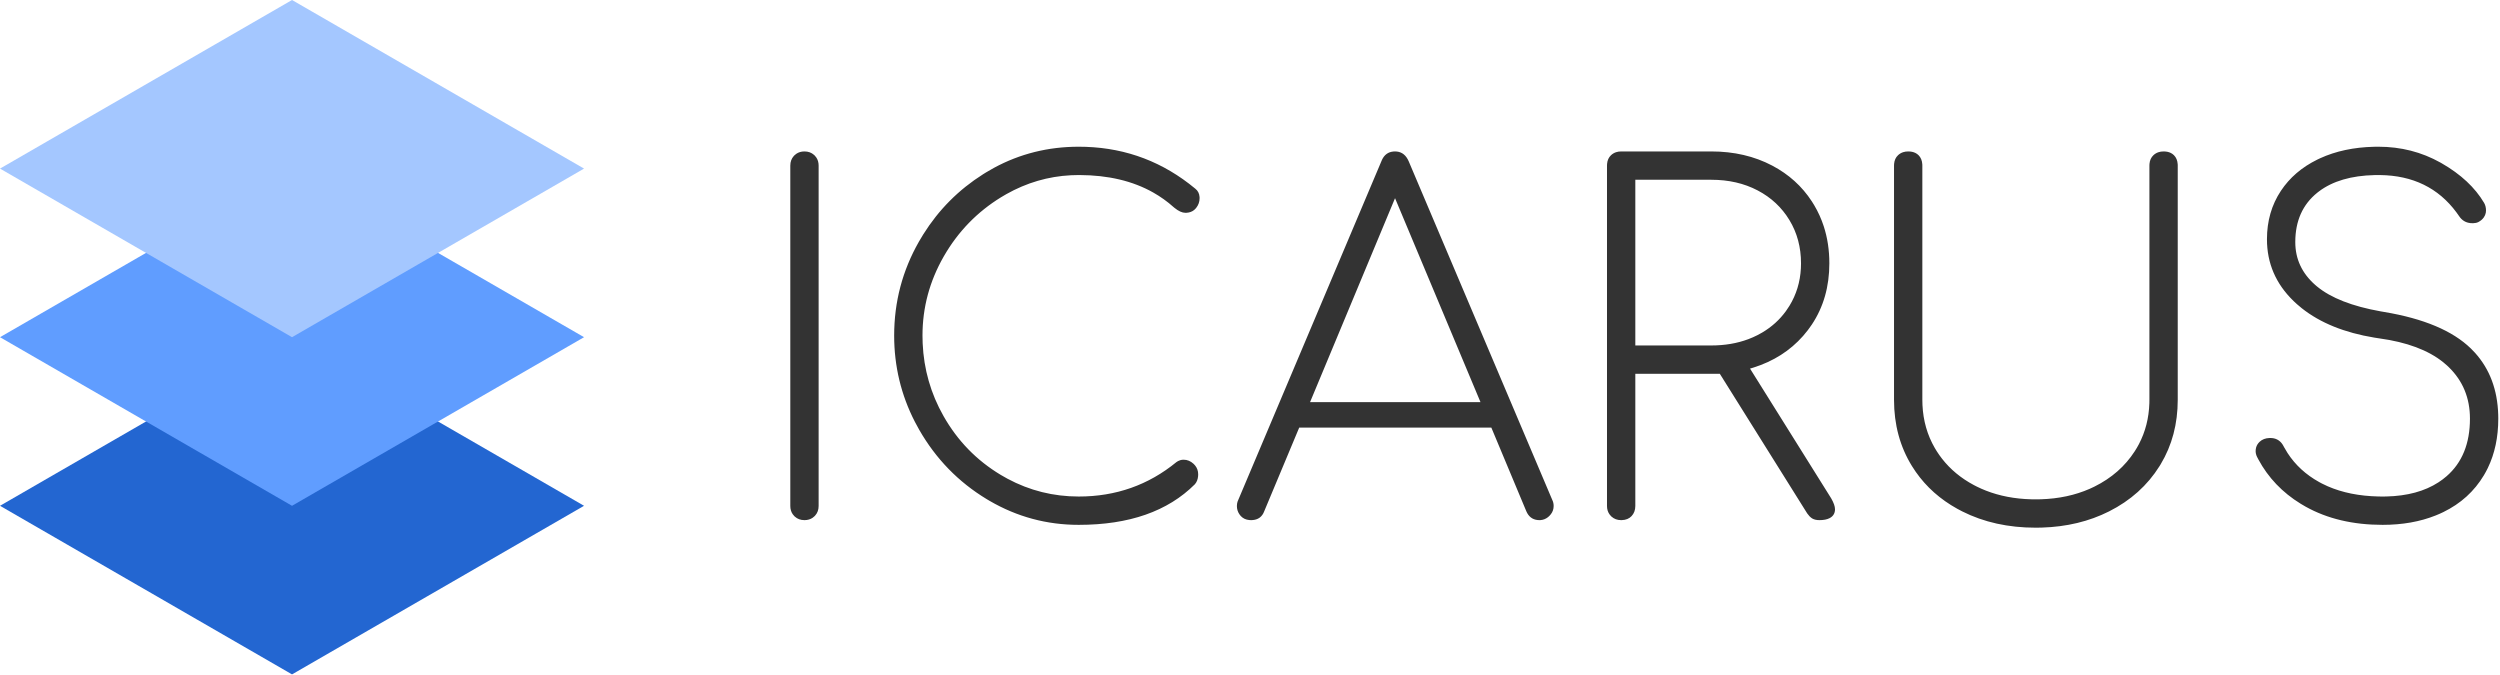
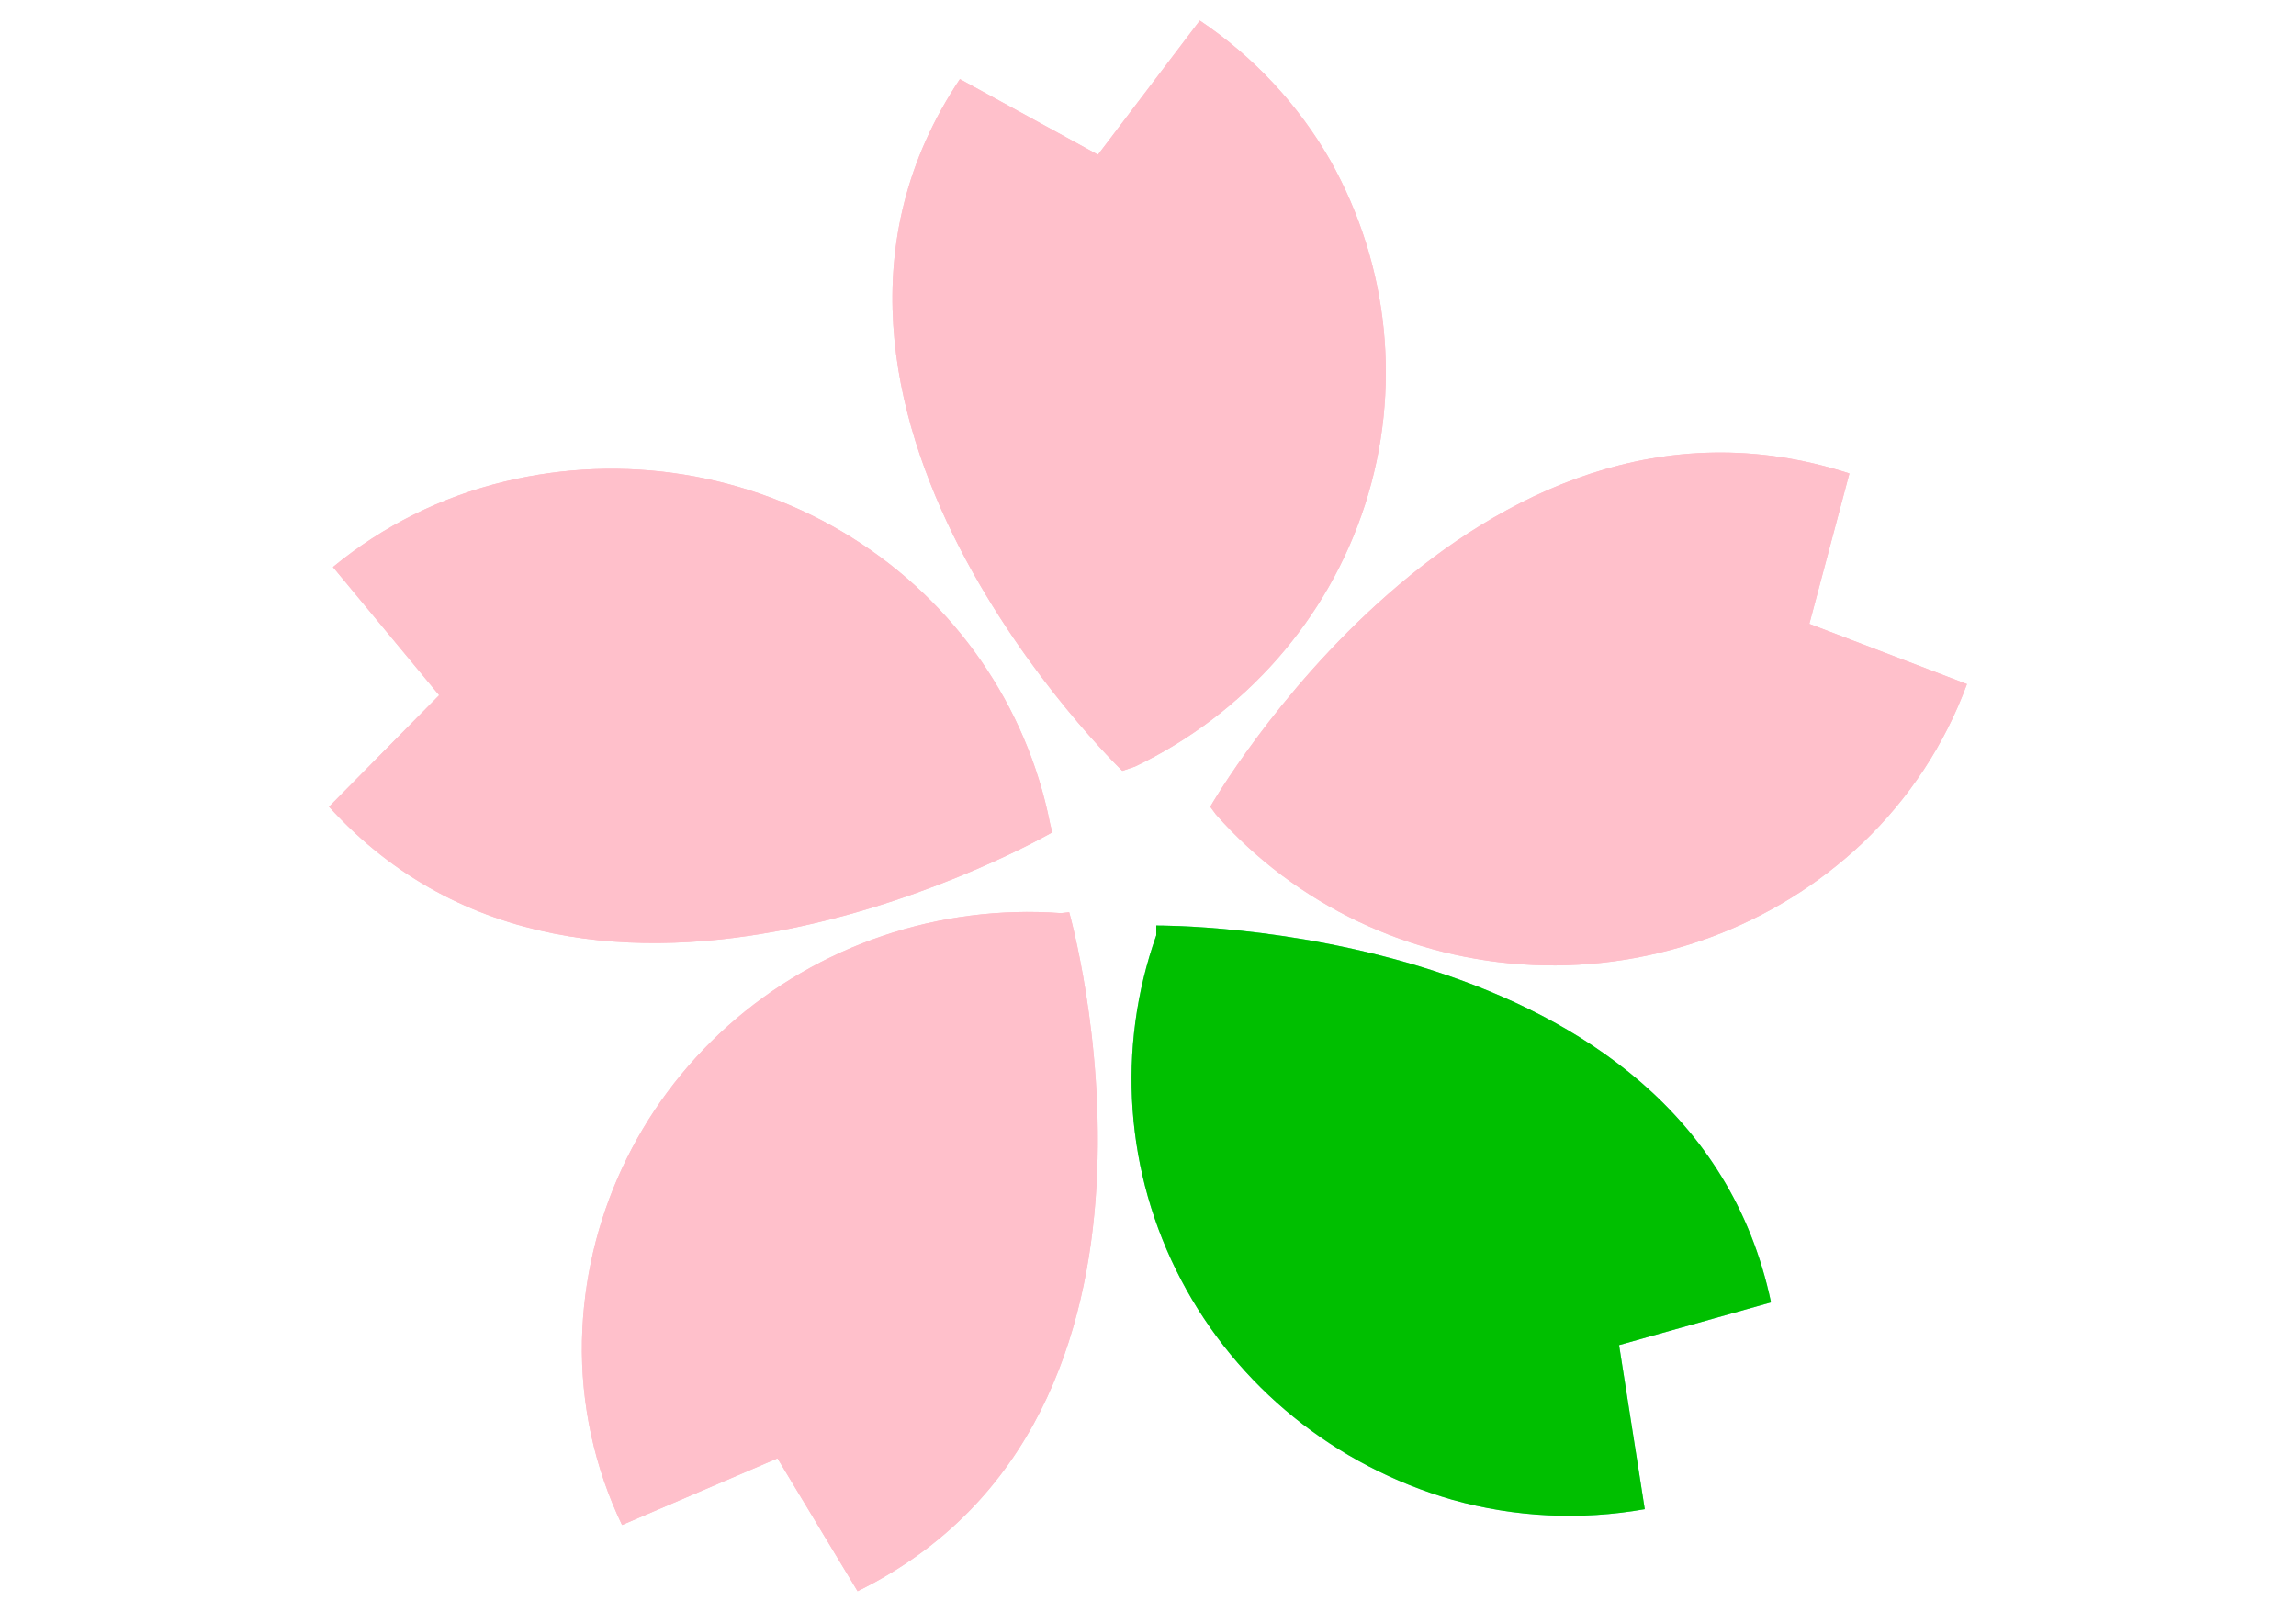
- <svg xmlns="http://www.w3.org/2000/svg" version="1.1" width="949" height="256" viewbox="0 0 949 256">
-   <path fill="#2366d1" d="M110.851 128L221.703 192L110.851 256L0 192Z" />
-   <path fill="#609dff" d="M110.851 64L221.703 128L110.851 192L0 128Z" />
-   <path fill="#a4c7ff" d="M110.851 0L221.703 64L110.851 128L0 64Z" />
-   <g transform="translate(300, 55.695), scale(0.7)" fill="#333">
-     <path d="M 613.888 10.24 L 613.888 137.216 A 60.705 60.705 0 0 0 613.954 140.055 Q 614.553 152.847 620.602 163.316 A 50.135 50.135 0 0 0 621.696 165.12 A 51.598 51.598 0 0 0 624.562 169.185 Q 631.357 177.897 641.762 183.449 A 63.11 63.11 0 0 0 643.456 184.32 A 61.649 61.649 0 0 0 648.369 186.492 Q 659.467 190.833 672.846 191.198 A 90.809 90.809 0 0 0 675.328 191.232 A 90.563 90.563 0 0 0 678.104 191.19 Q 692.78 190.74 704.7 185.489 A 61.259 61.259 0 0 0 707.2 184.32 Q 721.152 177.408 729.088 165.12 A 49.502 49.502 0 0 0 731.322 161.299 Q 736.63 151.203 736.997 139.036 A 60.335 60.335 0 0 0 737.024 137.216 L 737.024 10.24 A 10.857 10.857 0 0 1 737.062 9.315 Q 737.313 6.384 739.2 4.608 A 7.256 7.256 0 0 1 741.925 2.981 Q 743.196 2.56 744.704 2.56 Q 746.956 2.56 748.602 3.369 A 6.472 6.472 0 0 1 750.336 4.608 Q 752.167 6.439 752.361 9.499 A 11.729 11.729 0 0 1 752.384 10.24 L 752.384 137.216 Q 752.384 156.807 743.135 172.194 A 64.077 64.077 0 0 1 742.528 173.184 Q 732.672 188.928 715.136 197.76 Q 698.912 205.931 678.635 206.543 A 109.71 109.71 0 0 1 675.328 206.592 Q 653.056 206.592 635.52 197.76 A 77.835 77.835 0 0 1 632.828 196.338 Q 618.963 188.661 610.337 176.346 A 65.778 65.778 0 0 1 608.256 173.184 Q 598.528 157.44 598.528 137.216 L 598.528 10.24 A 10.857 10.857 0 0 1 598.566 9.315 Q 598.817 6.384 600.704 4.608 A 7.256 7.256 0 0 1 603.429 2.981 Q 604.7 2.56 606.208 2.56 Q 608.46 2.56 610.106 3.369 A 6.472 6.472 0 0 1 611.84 4.608 Q 613.671 6.439 613.865 9.499 A 11.729 11.729 0 0 1 613.888 10.24 Z M 895.488 8.96 A 69.507 69.507 0 0 0 894.88 8.615 Q 879.509 0 861.184 0 A 100.005 100.005 0 0 0 858.79 0.028 Q 842.342 0.422 829.568 6.272 A 61.75 61.75 0 0 0 828.078 6.979 Q 815.456 13.172 808.32 23.936 Q 800.768 35.328 800.768 50.176 Q 800.768 69.697 815.175 83.659 A 59.222 59.222 0 0 0 817.024 85.376 A 60.63 60.63 0 0 0 819.68 87.606 Q 834.727 99.526 859.059 103.529 A 133.91 133.91 0 0 0 861.696 103.936 Q 884.116 107.004 896.419 116.925 A 41.61 41.61 0 0 1 898.432 118.656 A 43.592 43.592 0 0 1 899.28 119.455 Q 910.848 130.653 910.848 147.456 Q 910.848 167.68 898.176 178.688 A 39.281 39.281 0 0 1 893.72 182.034 Q 882.522 189.266 865.531 189.672 A 85.481 85.481 0 0 1 863.488 189.696 A 102.18 102.18 0 0 1 861.3 189.673 Q 845.567 189.336 833.654 184.112 A 55.097 55.097 0 0 1 830.592 182.656 A 56.619 56.619 0 0 1 829.066 181.842 Q 818.274 175.871 811.94 166.114 A 47.528 47.528 0 0 1 809.984 162.816 A 12.115 12.115 0 0 0 809.808 162.46 Q 807.734 158.428 803.571 158.002 A 9.942 9.942 0 0 0 802.56 157.952 A 12.194 12.194 0 0 0 802.217 157.957 Q 798.871 158.051 796.8 160 A 7.449 7.449 0 0 0 796.119 160.731 Q 794.934 162.191 794.688 164.094 A 8.003 8.003 0 0 0 794.624 165.12 A 6.218 6.218 0 0 0 794.708 166.137 Q 794.803 166.708 795.004 167.28 A 7.895 7.895 0 0 0 795.392 168.192 A 65.044 65.044 0 0 0 796.099 169.546 Q 804.091 184.419 819.055 193.615 A 74.4 74.4 0 0 0 821.76 195.2 Q 839.424 205.056 863.488 205.056 Q 879.548 205.056 892.299 199.951 A 62.036 62.036 0 0 0 896.384 198.144 Q 910.592 191.232 918.4 178.176 A 51.186 51.186 0 0 0 920.533 174.225 Q 926.208 162.515 926.208 147.456 A 72.811 72.811 0 0 0 926.178 145.354 Q 925.592 125.061 913.589 111.755 A 49.8 49.8 0 0 0 911.36 109.44 Q 896.512 94.976 864.256 89.6 A 157.882 157.882 0 0 1 862.446 89.288 Q 839.242 85.142 827.904 75.776 A 41.218 41.218 0 0 1 826.977 74.987 Q 816.128 65.472 816.128 51.712 A 49.293 49.293 0 0 1 816.128 51.578 Q 816.175 34.522 828.032 24.96 A 35.234 35.234 0 0 1 828.891 24.289 Q 840.118 15.794 859.213 15.381 A 91.194 91.194 0 0 1 861.184 15.36 A 73.044 73.044 0 0 1 862.037 15.365 Q 888.747 15.677 903.514 35.593 A 59.37 59.37 0 0 1 904.96 37.632 Q 907.22 41.022 911.076 41.419 A 10.261 10.261 0 0 0 912.128 41.472 A 14.543 14.543 0 0 0 912.743 41.459 Q 914.336 41.392 915.2 40.96 A 10.655 10.655 0 0 0 915.336 40.891 Q 916.348 40.366 917.135 39.681 A 7.607 7.607 0 0 0 918.4 38.272 Q 919.197 37.122 919.442 35.787 A 6.761 6.761 0 0 0 919.552 34.56 Q 919.552 32.256 918.528 30.464 Q 911.104 17.92 895.488 8.96 Z M 160.311 0.068 A 110.648 110.648 0 0 0 156.416 0 Q 131.565 0 110.402 11.483 A 99.343 99.343 0 0 0 106.112 13.952 A 109.009 109.009 0 0 0 104.543 14.926 Q 84.677 27.489 72.14 47.479 A 111.393 111.393 0 0 0 69.76 51.456 Q 56.32 75.008 56.32 102.4 Q 56.32 127.331 67.56 149.187 A 107.592 107.592 0 0 0 69.888 153.472 Q 83.456 177.152 106.496 191.104 A 103.444 103.444 0 0 0 108.082 192.045 Q 130.459 205.056 156.416 205.056 Q 197.376 205.056 219.392 183.04 Q 220.918 181.296 221.145 178.624 A 11.364 11.364 0 0 0 221.184 177.664 Q 221.184 174.906 219.514 172.852 A 8.614 8.614 0 0 0 218.752 172.032 A 10.501 10.501 0 0 0 218.638 171.925 Q 216.248 169.728 213.248 169.728 A 6.244 6.244 0 0 0 211.549 169.961 Q 210.906 170.141 210.291 170.463 A 7.508 7.508 0 0 0 209.408 171.008 Q 186.624 189.696 156.416 189.696 Q 135.765 189.696 117.743 180.022 A 87.237 87.237 0 0 1 114.048 177.92 Q 94.464 166.144 83.072 146.048 Q 72.704 127.758 71.772 106.604 A 95.549 95.549 0 0 1 71.68 102.4 Q 71.68 79.616 83.2 59.52 A 97.348 97.348 0 0 1 83.35 59.26 Q 94.847 39.346 114.304 27.392 A 88.056 88.056 0 0 1 117.155 25.713 Q 133.663 16.406 152.218 15.466 A 82.911 82.911 0 0 1 156.416 15.36 A 117.212 117.212 0 0 1 156.817 15.361 Q 180.184 15.441 196.829 24.848 A 63.01 63.01 0 0 1 207.872 32.768 A 23.034 23.034 0 0 0 208.339 33.158 Q 211.641 35.84 214.272 35.84 A 9.974 9.974 0 0 0 214.911 35.82 Q 217.343 35.664 219.009 34.296 A 6.873 6.873 0 0 0 219.904 33.408 A 9.994 9.994 0 0 0 220.133 33.126 Q 221.952 30.799 221.952 27.904 A 8.988 8.988 0 0 0 221.929 27.259 Q 221.724 24.398 219.648 22.784 A 110.881 110.881 0 0 0 219.543 22.697 Q 193.686 1.244 160.311 0.068 Z M 551.168 198.4 L 504.064 123.136 L 499.456 123.136 L 458.24 123.136 L 458.24 194.816 Q 458.24 198.144 456.192 200.32 Q 454.232 202.403 450.865 202.492 A 11.487 11.487 0 0 1 450.56 202.496 Q 447.452 202.496 445.349 200.598 A 7.871 7.871 0 0 1 445.056 200.32 A 7.525 7.525 0 0 1 444.182 199.275 Q 442.889 197.403 442.88 194.85 A 10.179 10.179 0 0 1 442.88 194.816 L 442.88 10.24 A 10.857 10.857 0 0 1 442.918 9.315 Q 443.169 6.384 445.056 4.608 A 7.256 7.256 0 0 1 447.781 2.981 Q 449.052 2.56 450.56 2.56 L 499.456 2.56 Q 517.888 2.56 532.48 10.24 Q 545.954 17.332 553.971 29.662 A 58.968 58.968 0 0 1 555.264 31.744 A 56.737 56.737 0 0 1 560.414 43.13 Q 563.456 52.468 563.456 63.232 Q 563.456 82.2 553.946 96.465 A 56.692 56.692 0 0 1 551.808 99.456 A 58.849 58.849 0 0 1 549.212 102.618 Q 538.621 114.637 522.253 119.779 A 72.195 72.195 0 0 1 520.448 120.32 L 564.48 190.72 Q 566.528 194.304 566.528 196.608 A 6.599 6.599 0 0 1 566.478 197.436 Q 566.253 199.208 565.035 200.395 A 5.625 5.625 0 0 1 564.352 200.96 A 6.473 6.473 0 0 1 563.547 201.443 Q 561.472 202.496 558.08 202.496 Q 555.751 202.496 554.27 201.649 A 4.911 4.911 0 0 1 553.984 201.472 Q 552.654 200.585 551.515 198.93 A 14.447 14.447 0 0 1 551.168 198.4 Z M 399.104 197.632 L 380.16 152.32 L 275.968 152.32 L 257.024 197.632 Q 255.324 202.248 250.396 202.483 A 11.297 11.297 0 0 1 249.856 202.496 A 10.258 10.258 0 0 1 248.931 202.455 Q 246.143 202.203 244.4 200.383 A 6.997 6.997 0 0 1 244.224 200.192 A 8.678 8.678 0 0 1 243.477 199.224 Q 242.176 197.264 242.176 194.816 A 7.805 7.805 0 0 1 242.282 193.521 A 7.181 7.181 0 0 1 242.944 191.488 L 320.512 7.936 A 12.196 12.196 0 0 1 320.852 7.129 Q 322.805 2.936 327.14 2.591 A 10.038 10.038 0 0 1 327.936 2.56 A 9.004 9.004 0 0 1 328.947 2.615 Q 333.29 3.106 335.36 7.936 L 413.184 191.488 Q 413.952 193.024 413.952 194.816 A 7.64 7.64 0 0 1 413.846 196.101 Q 413.457 198.383 411.648 200.192 A 9.044 9.044 0 0 1 410.871 200.886 Q 409.083 202.303 406.879 202.473 A 7.908 7.908 0 0 1 406.272 202.496 A 9.93 9.93 0 0 1 405.339 202.453 Q 400.96 202.04 399.104 197.632 Z M 15.36 10.24 L 15.36 194.816 Q 15.36 197.924 13.462 200.027 A 7.871 7.871 0 0 1 13.184 200.32 A 7.525 7.525 0 0 1 12.139 201.194 Q 10.267 202.487 7.714 202.496 A 10.179 10.179 0 0 1 7.68 202.496 Q 4.572 202.496 2.469 200.598 A 7.871 7.871 0 0 1 2.176 200.32 A 7.525 7.525 0 0 1 1.302 199.275 Q 0.009 197.403 0 194.85 A 10.179 10.179 0 0 1 0 194.816 L 0 10.24 Q 0 7.132 1.898 5.029 A 7.871 7.871 0 0 1 2.176 4.736 A 7.525 7.525 0 0 1 3.221 3.862 Q 5.093 2.569 7.646 2.56 A 10.179 10.179 0 0 1 7.68 2.56 Q 10.788 2.56 12.891 4.458 A 7.871 7.871 0 0 1 13.184 4.736 A 7.525 7.525 0 0 1 14.058 5.781 Q 15.351 7.653 15.36 10.206 A 10.179 10.179 0 0 1 15.36 10.24 Z M 281.856 138.496 L 374.272 138.496 L 327.936 27.904 L 281.856 138.496 Z M 458.24 107.776 L 499.456 107.776 Q 510.418 107.776 519.519 104.362 A 48.175 48.175 0 0 0 524.544 102.144 A 47.471 47.471 0 0 0 527.059 100.761 Q 534.75 96.219 539.878 89.183 A 43.678 43.678 0 0 0 541.824 86.272 Q 547.436 77.109 548.027 65.896 A 50.673 50.673 0 0 0 548.096 63.232 Q 548.096 50.176 541.824 39.808 Q 535.552 29.44 524.544 23.68 Q 513.536 17.92 499.456 17.92 L 458.24 17.92 L 458.24 107.776 Z" vector-effect="non-scaling-stroke" />
+ <svg xmlns="http://www.w3.org/2000/svg" width="369" height="259" class="icon">
+   <defs>
+     <style type="text/css">@font-face {
+   font-family: "weel-translate";
+   font-style: normal;
+   font-weight: normal;
+   src: url("moz-extension://6df79949-f4b5-4469-9d15-fba558fbc8ad/fonts/weel-translate.ttf") format("truetype"), url("moz-extension://6df79949-f4b5-4469-9d15-fba558fbc8ad/fonts/weel-translate.woff") format("woff");
+ }
+ @font-face {
+   font-family: "weel-translate";
+   font-style: normal;
+   font-weight: normal;
+   src: url("moz-extension://6df79949-f4b5-4469-9d15-fba558fbc8ad/fonts/weel-translate.ttf") format("truetype"), url("moz-extension://6df79949-f4b5-4469-9d15-fba558fbc8ad/fonts/weel-translate.woff") format("woff");
+ }
+ @font-face {
+   font-family: "weel-translate";
+   font-style: normal;
+   font-weight: normal;
+   src: url("moz-extension://6df79949-f4b5-4469-9d15-fba558fbc8ad/fonts/weel-translate.ttf") format("truetype"), url("moz-extension://6df79949-f4b5-4469-9d15-fba558fbc8ad/fonts/weel-translate.woff") format("woff");
+ }
+ @font-face {
+   font-family: "weel-translate";
+   font-style: normal;
+   font-weight: normal;
+   src: url("moz-extension://6df79949-f4b5-4469-9d15-fba558fbc8ad/fonts/weel-translate.ttf") format("truetype"), url("moz-extension://6df79949-f4b5-4469-9d15-fba558fbc8ad/fonts/weel-translate.woff") format("woff");
+ }</style>
+   </defs>
+   <g>
+     <rect x="-1" y="-1" width="371" height="261" id="canvas_background" fill="none" />
+   </g>
+   <g>
+     <g stroke="null" id="svg_12">
+       <g stroke="null" id="svg_13">
+         <path stroke="null" d="m185.829,148.725s85.857,-0.824 98.802,60.559l-24.421,6.866l4.128,26.366a68.364,67.082 0 0 1 -30.928,-1.511a71.793,70.446 0 0 1 -47.582,-90.701l0,-1.579l-0,0z" fill="#54dea8" id="svg_1" />
+         <path stroke="null" d="m194.506,129.637s41.984,-73.261 102.721,-53.556l-6.438,24.169l25.33,9.681a68.854,67.562 0 0 1 -16.794,25.542a71.723,70.377 0 0 1 -103.911,-4.6l-0.91,-1.236z" fill="#ffc0cb" id="svg_2" />
+         <path stroke="null" d="m180.372,123.87s-61.157,-58.774 -26.1,-111.162l22.182,12.153l16.374,-21.56a68.364,67.082 0 0 1 20.992,22.521a71.863,70.515 0 0 1 -31.418,97.361l-2.029,0.687z" fill="#ffc0cb" id="svg_3" />
+         <path stroke="null" d="m169.106,133.757s-73.752,42.638 -116.226,-4.12l17.703,-17.921l-17.074,-20.598a68.224,66.944 0 0 1 27.57,-13.732a71.793,70.446 0 0 1 87.677,54.929l0.35,1.442z" fill="#ffc0cb" id="svg_4" />
+         <path stroke="null" d="m171.835,146.597s23.021,80.951 -34.007,109.102l-12.875,-21.354l-24.981,10.711a67.804,66.532 0 0 1 -6.438,-29.662a71.723,70.377 0 0 1 76.971,-68.661l1.329,-0.137z" fill="#ffc0cb" id="svg_5" />
+         <path stroke="null" d="m185.829,148.725s85.857,-0.824 98.802,60.559l-24.421,6.866l4.128,26.366a68.364,67.082 0 0 1 -30.928,-1.511a71.793,70.446 0 0 1 -47.582,-90.701l0,-1.579l-0,0z" fill="#00bf00" id="svg_7" />
+         <path stroke="null" d="m194.506,129.637s41.984,-73.261 102.721,-53.556l-6.438,24.169l25.33,9.681a68.854,67.562 0 0 1 -16.794,25.542a71.723,70.377 0 0 1 -103.911,-4.6l-0.91,-1.236z" fill="#ffc0cb" id="svg_8" />
+         <path stroke="null" d="m180.372,123.87s-61.157,-58.774 -26.1,-111.162l22.182,12.153l16.374,-21.56a68.364,67.082 0 0 1 20.992,22.521a71.863,70.515 0 0 1 -31.418,97.361l-2.029,0.687z" fill="#ffc0cb" id="svg_9" />
+         <path stroke="null" d="m169.106,133.757s-73.752,42.638 -116.226,-4.12l17.703,-17.921l-17.074,-20.598a68.224,66.944 0 0 1 27.57,-13.732a71.793,70.446 0 0 1 87.677,54.929l0.35,1.442z" fill="#ffc0cb" id="svg_10" />
+         <path stroke="null" d="m171.835,146.597s23.021,80.951 -34.007,109.102l-12.875,-21.354l-24.981,10.711a67.804,66.532 0 0 1 -6.438,-29.662a71.723,70.377 0 0 1 76.971,-68.661l1.329,-0.137z" fill="#ffc0cb" id="svg_11" />
+       </g>
+       <text stroke="null" transform="matrix(2.370205,0,0,1.12783,-469.9804,-5.618508) " xml:space="preserve" text-anchor="start" font-family="Helvetica, Arial, sans-serif" font-size="63" id="svg_15" y="100.938" x="345.953" fill-opacity="null" stroke-opacity="null" stroke-width="0" fill="#56aaff" />
+     </g>
  </g>
</svg>
